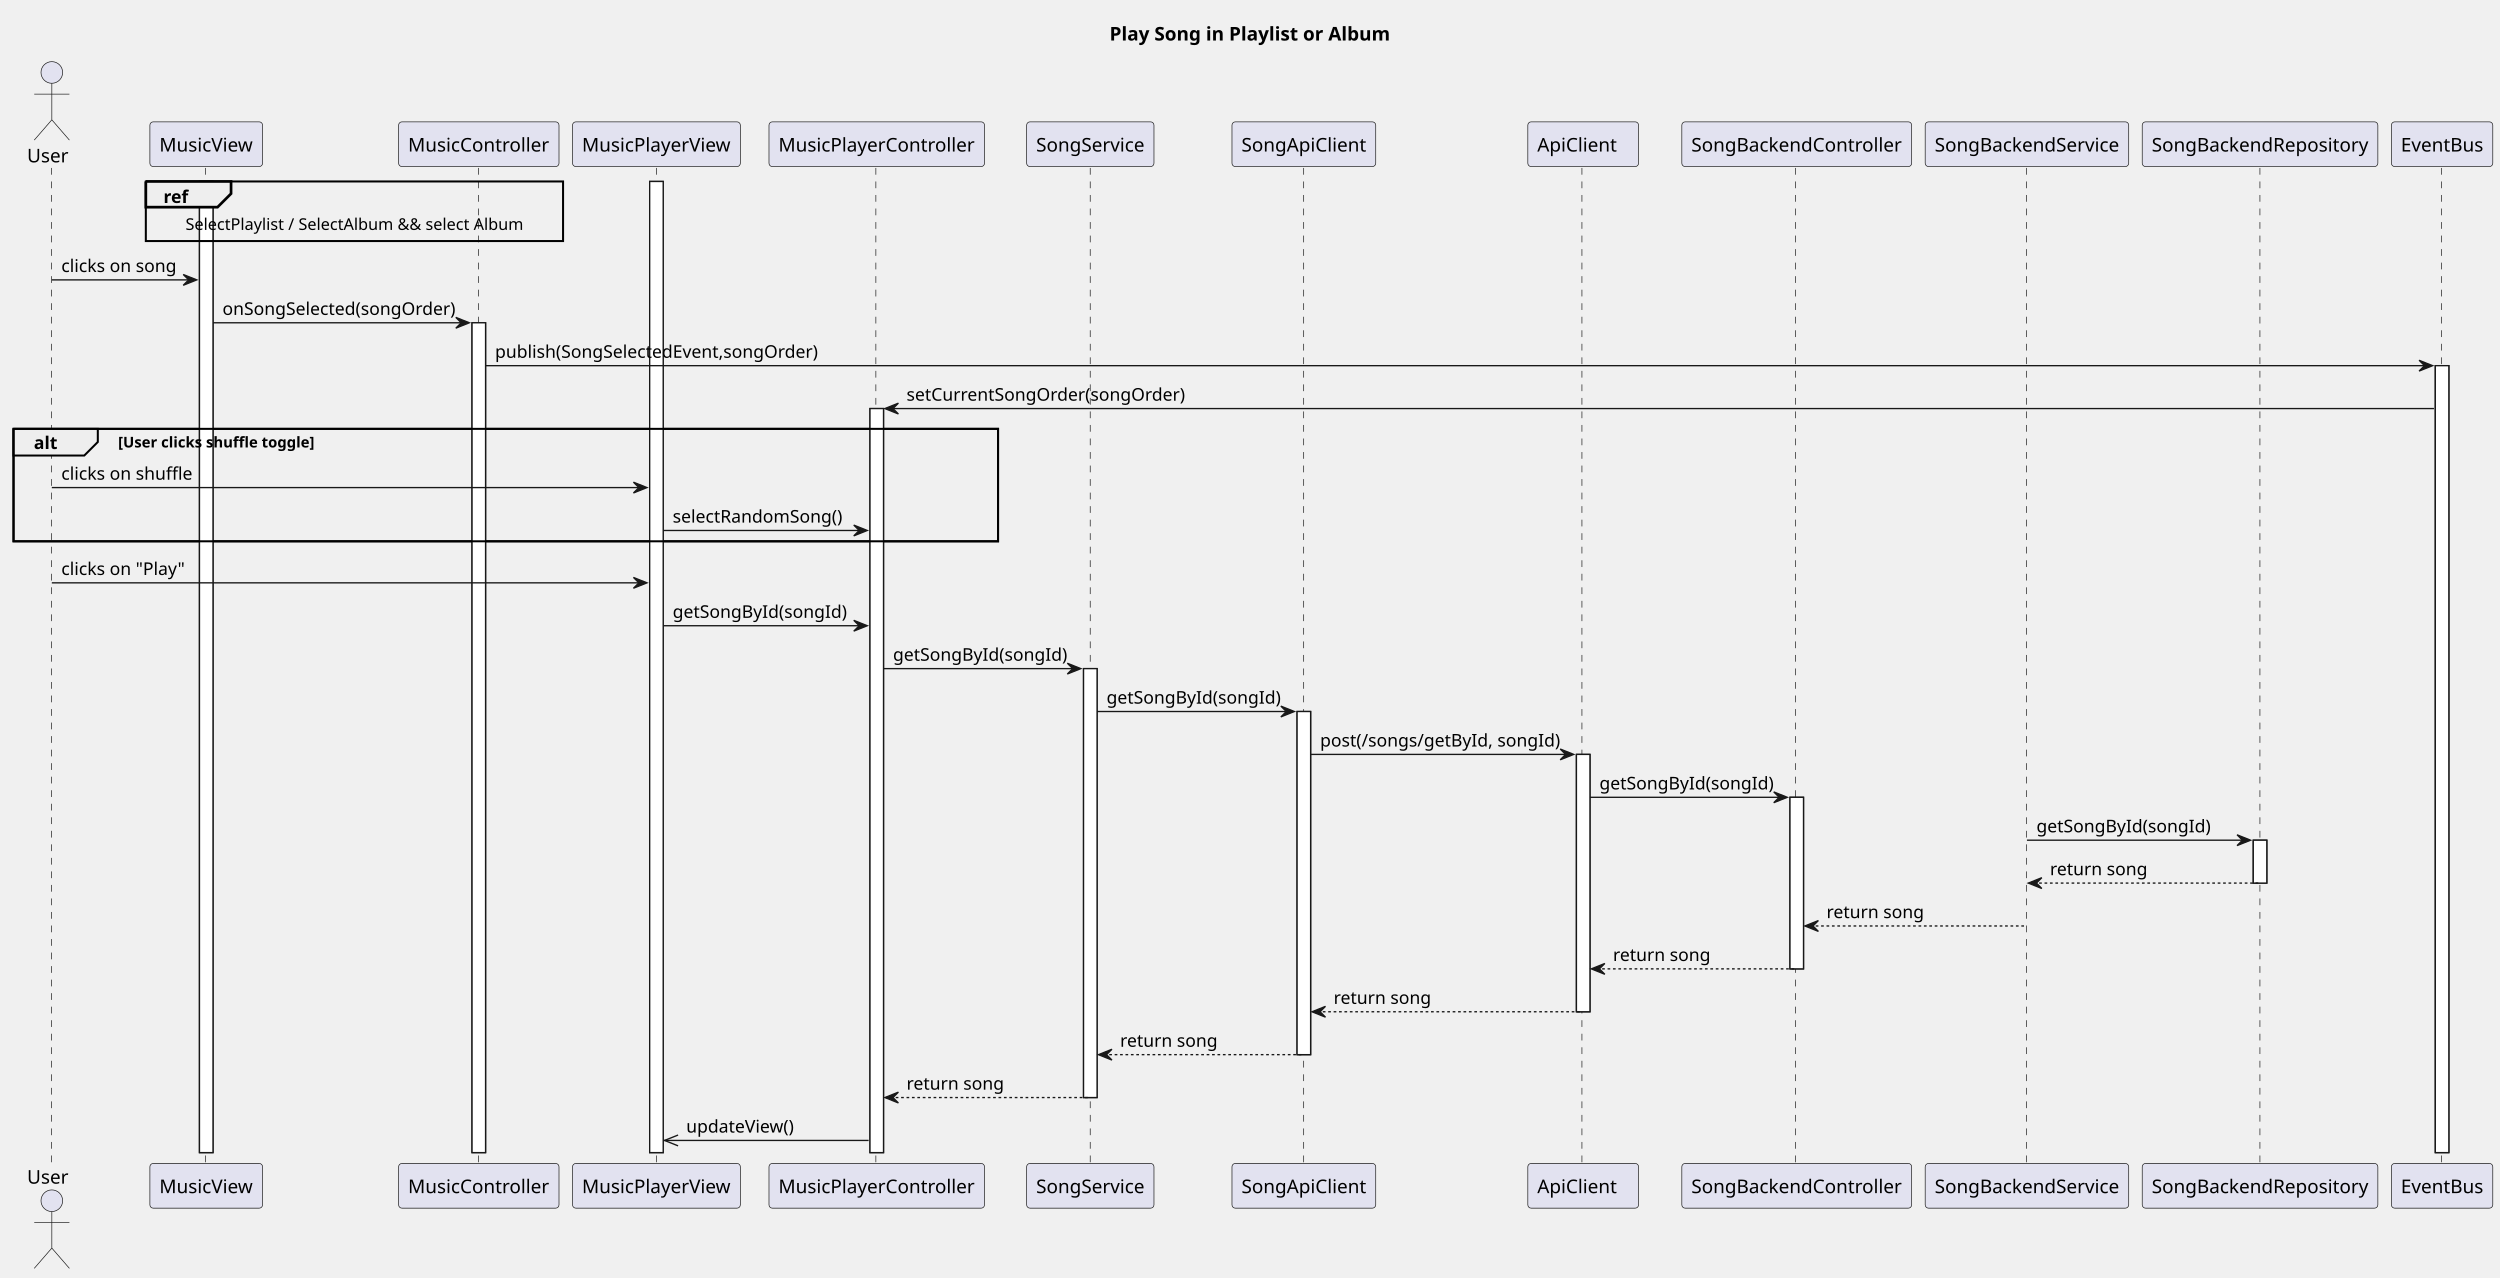
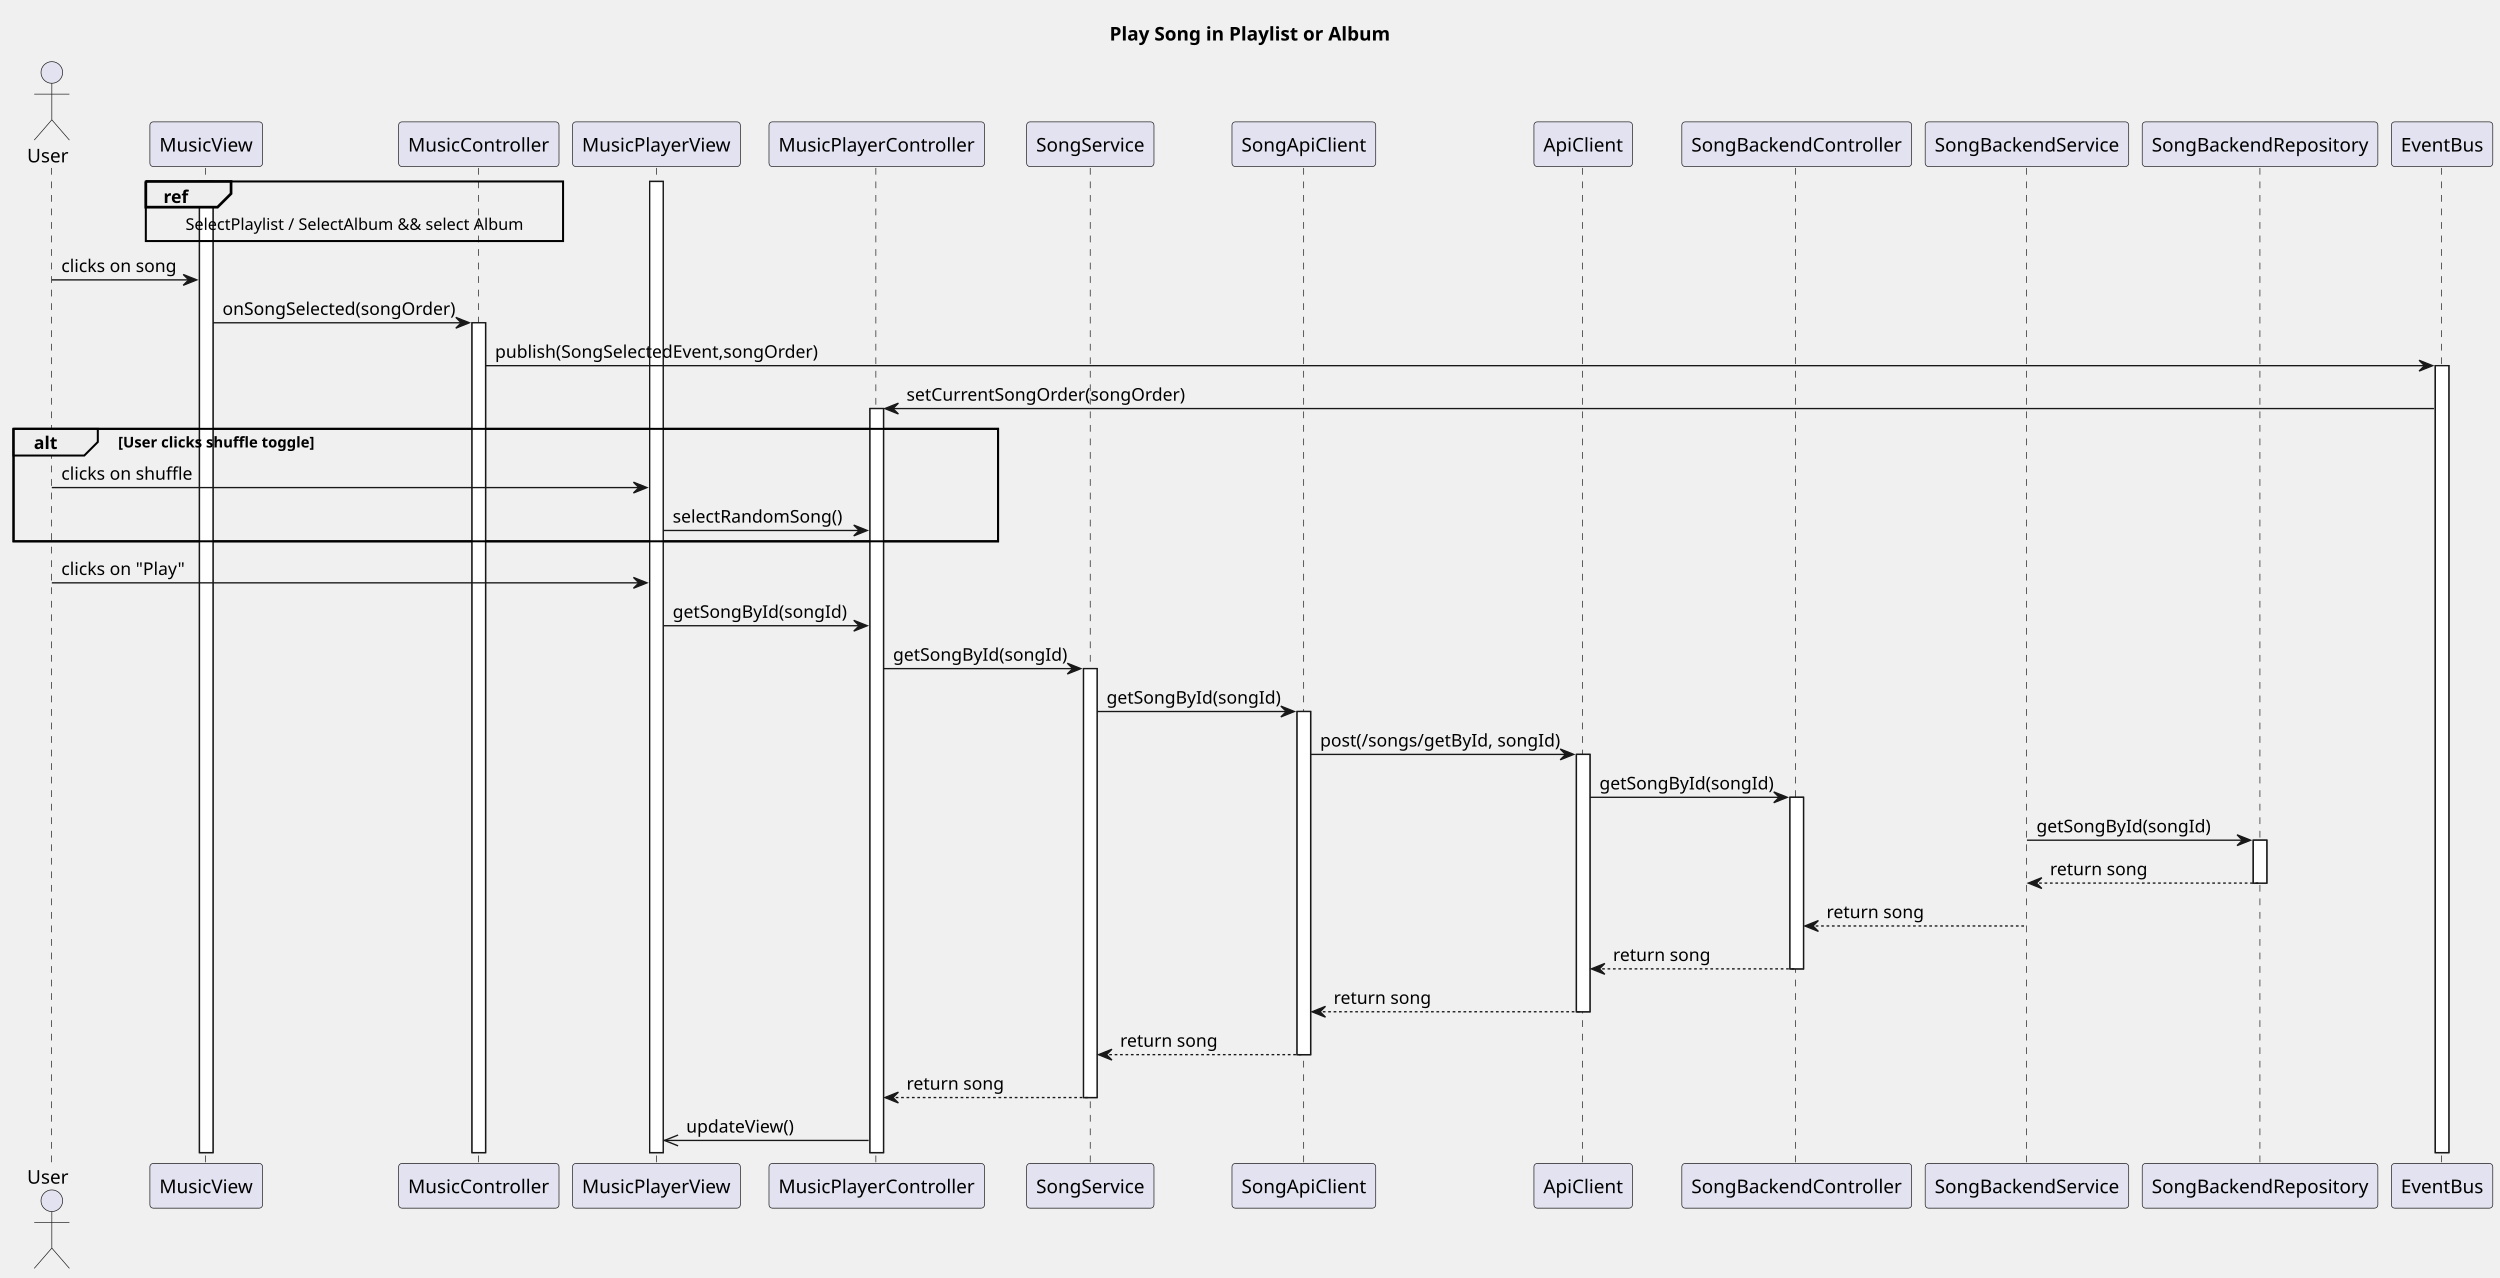
<svg xmlns="http://www.w3.org/2000/svg" contentStyleType="text/css" data-diagram-type="SEQUENCE" height="944px" preserveAspectRatio="none" style="width:1848px;height:944px;background:#FFFFFF;" version="1.1" viewBox="0 0 1848 944" width="1848px" zoomAndPan="magnify">
  <defs />
  <g>
    <text fill="#000000" font-family="sans-serif" font-size="14" font-weight="bold" lengthAdjust="spacing" textLength="206.317" x="820.173" y="29.966">Play Song in Playlist or Album</text>
    <g>
      <rect fill="#FFFFFF" height="717.876" style="stroke:#181818;stroke-width:1;" width="10" x="147.446" y="134.136" />
    </g>
    <g>
      <rect fill="#FFFFFF" height="613.414" style="stroke:#181818;stroke-width:1;" width="10" x="348.93" y="238.598" />
    </g>
    <g>
      <rect fill="#FFFFFF" height="717.876" style="stroke:#181818;stroke-width:1;" width="10" x="480.24" y="134.136" />
    </g>
    <g>
      <rect fill="#FFFFFF" height="550.002" style="stroke:#181818;stroke-width:1;" width="10" x="643.096" y="302.01" />
    </g>
    <g>
      <rect fill="#FFFFFF" height="317.06" style="stroke:#181818;stroke-width:1;" width="10" x="800.952" y="494.246" />
    </g>
    <g>
      <rect fill="#FFFFFF" height="253.648" style="stroke:#181818;stroke-width:1;" width="10" x="958.808" y="525.952" />
    </g>
    <g>
      <rect fill="#FFFFFF" height="190.236" style="stroke:#181818;stroke-width:1;" width="10" x="1165.297" y="557.658" />
    </g>
    <g>
      <rect fill="#FFFFFF" height="126.824" style="stroke:#181818;stroke-width:1;" width="10" x="1323.153" y="589.364" />
    </g>
    <g>
      <rect fill="#FFFFFF" height="31.706" style="stroke:#181818;stroke-width:1;" width="10" x="1665.621" y="621.07" />
    </g>
    <g>
      <rect fill="#FFFFFF" height="581.708" style="stroke:#181818;stroke-width:1;" width="10" x="1800.186" y="270.304" />
    </g>
    <rect fill="none" height="83.118" style="stroke:#000000;stroke-width:1.5;" width="727.756" x="10" y="317.01" />
    <g class="participant-lifeline" data-entity-uid="part1" data-qualified-name="User" id="part1-lifeline">
      <g>
        <rect fill="#000000" fill-opacity="0" height="736.876" width="8" x="34.309" y="124.136" />
        <line style="stroke:#181818;stroke-width:0.5;stroke-dasharray:5,5;" x1="38" x2="38" y1="124.136" y2="861.012" />
      </g>
    </g>
    <g class="participant-lifeline" data-entity-uid="part2" data-qualified-name="MusicView" id="part2-lifeline">
      <g>
        <rect fill="#000000" fill-opacity="0" height="736.876" width="8" x="148.446" y="124.136" />
        <line style="stroke:#181818;stroke-width:0.5;stroke-dasharray:5,5;" x1="151.796" x2="151.796" y1="124.136" y2="861.012" />
      </g>
    </g>
    <g class="participant-lifeline" data-entity-uid="part3" data-qualified-name="MusicController" id="part3-lifeline">
      <g>
        <rect fill="#000000" fill-opacity="0" height="736.876" width="8" x="349.93" y="124.136" />
        <line style="stroke:#181818;stroke-width:0.5;stroke-dasharray:5,5;" x1="353.647" x2="353.647" y1="124.136" y2="861.012" />
      </g>
    </g>
    <g class="participant-lifeline" data-entity-uid="part4" data-qualified-name="MusicPlayerView" id="part4-lifeline">
      <g>
        <rect fill="#000000" fill-opacity="0" height="736.876" width="8" x="481.24" y="124.136" />
        <line style="stroke:#181818;stroke-width:0.5;stroke-dasharray:5,5;" x1="485.213" x2="485.213" y1="124.136" y2="861.012" />
      </g>
    </g>
    <g class="participant-lifeline" data-entity-uid="part5" data-qualified-name="MusicPlayerController" id="part5-lifeline">
      <g>
        <rect fill="#000000" fill-opacity="0" height="736.876" width="8" x="644.096" y="124.136" />
        <line style="stroke:#181818;stroke-width:0.5;stroke-dasharray:5,5;" x1="647.436" x2="647.436" y1="124.136" y2="861.012" />
      </g>
    </g>
    <g class="participant-lifeline" data-entity-uid="part6" data-qualified-name="SongService" id="part6-lifeline">
      <g>
        <rect fill="#000000" fill-opacity="0" height="736.876" width="8" x="801.952" y="124.136" />
        <line style="stroke:#181818;stroke-width:0.5;stroke-dasharray:5,5;" x1="805.891" x2="805.891" y1="124.136" y2="861.012" />
      </g>
    </g>
    <g class="participant-lifeline" data-entity-uid="part7" data-qualified-name="SongApiClient" id="part7-lifeline">
      <g>
        <rect fill="#000000" fill-opacity="0" height="736.876" width="8" x="959.808" y="124.136" />
        <line style="stroke:#181818;stroke-width:0.5;stroke-dasharray:5,5;" x1="963.678" x2="963.678" y1="124.136" y2="861.012" />
      </g>
    </g>
    <g class="participant-lifeline" data-entity-uid="part8" data-qualified-name="ApiClient" id="part8-lifeline">
      <g>
        <rect fill="#000000" fill-opacity="0" height="736.876" width="8" x="1166.297" y="124.136" />
-         <line style="stroke:#181818;stroke-width:0.5;stroke-dasharray:5,5;" x1="1169.361" x2="1169.361" y1="124.136" y2="861.012" />
+         <line style="stroke:#181818;stroke-width:0.5;stroke-dasharray:5,5;" x1="1169.877" x2="1169.877" y1="124.136" y2="861.012" />
      </g>
    </g>
    <g class="participant-lifeline" data-entity-uid="part9" data-qualified-name="SongBackendController" id="part9-lifeline">
      <g>
        <rect fill="#000000" fill-opacity="0" height="736.876" width="8" x="1324.153" y="124.136" />
        <line style="stroke:#181818;stroke-width:0.5;stroke-dasharray:5,5;" x1="1327.202" x2="1327.202" y1="124.136" y2="861.012" />
      </g>
    </g>
    <g class="participant-lifeline" data-entity-uid="part10" data-qualified-name="SongBackendService" id="part10-lifeline">
      <g>
        <rect fill="#000000" fill-opacity="0" height="736.876" width="8" x="1494.32" y="124.136" />
        <line style="stroke:#181818;stroke-width:0.5;stroke-dasharray:5,5;" x1="1498.105" x2="1498.105" y1="124.136" y2="861.012" />
      </g>
    </g>
    <g class="participant-lifeline" data-entity-uid="part11" data-qualified-name="SongBackendRepository" id="part11-lifeline">
      <g>
        <rect fill="#000000" fill-opacity="0" height="736.876" width="8" x="1666.621" y="124.136" />
        <line style="stroke:#181818;stroke-width:0.5;stroke-dasharray:5,5;" x1="1670.535" x2="1670.535" y1="124.136" y2="861.012" />
      </g>
    </g>
    <g class="participant-lifeline" data-entity-uid="part12" data-qualified-name="EventBus" id="part12-lifeline">
      <g>
        <rect fill="#000000" fill-opacity="0" height="736.876" width="8" x="1801.186" y="124.136" />
        <line style="stroke:#181818;stroke-width:0.5;stroke-dasharray:5,5;" x1="1804.708" x2="1804.708" y1="124.136" y2="861.012" />
      </g>
    </g>
    <g class="participant participant-head" data-entity-uid="part1" data-qualified-name="User" id="part1-head">
      <text fill="#000000" font-family="sans-serif" font-size="14" lengthAdjust="spacing" textLength="30.618" x="20" y="120.034">User</text>
      <ellipse cx="38.309" cy="53.568" fill="#E2E2F0" rx="8" ry="8" style="stroke:#181818;stroke-width:0.5;" />
      <path d="M38.309,61.568 L38.309,88.568 M25.309,69.568 L51.309,69.568 M38.309,88.568 L25.309,103.568 M38.309,88.568 L51.309,103.568" fill="none" style="stroke:#181818;stroke-width:0.5;" />
    </g>
    <g class="participant participant-tail" data-entity-uid="part1" data-qualified-name="User" id="part1-tail">
      <text fill="#000000" font-family="sans-serif" font-size="14" lengthAdjust="spacing" textLength="30.618" x="20" y="874.978">User</text>
      <ellipse cx="38.309" cy="887.58" fill="#E2E2F0" rx="8" ry="8" style="stroke:#181818;stroke-width:0.5;" />
      <path d="M38.309,895.58 L38.309,922.58 M25.309,903.58 L51.309,903.58 M38.309,922.58 L25.309,937.58 M38.309,922.58 L51.309,937.58" fill="none" style="stroke:#181818;stroke-width:0.5;" />
    </g>
    <g class="participant participant-head" data-entity-uid="part2" data-qualified-name="MusicView" id="part2-head">
      <rect fill="#E2E2F0" height="33.068" rx="2.5" ry="2.5" style="stroke:#181818;stroke-width:0.5;" width="83.3" x="110.796" y="90.068" />
      <text fill="#000000" font-family="sans-serif" font-size="14" lengthAdjust="spacing" textLength="69.3" x="117.796" y="112.034">MusicView</text>
    </g>
    <g class="participant participant-tail" data-entity-uid="part2" data-qualified-name="MusicView" id="part2-tail">
      <rect fill="#E2E2F0" height="33.068" rx="2.5" ry="2.5" style="stroke:#181818;stroke-width:0.5;" width="83.3" x="110.796" y="860.012" />
      <text fill="#000000" font-family="sans-serif" font-size="14" lengthAdjust="spacing" textLength="69.3" x="117.796" y="881.978">MusicView</text>
    </g>
    <g class="participant participant-head" data-entity-uid="part3" data-qualified-name="MusicController" id="part3-head">
      <rect fill="#E2E2F0" height="33.068" rx="2.5" ry="2.5" style="stroke:#181818;stroke-width:0.5;" width="118.566" x="294.647" y="90.068" />
      <text fill="#000000" font-family="sans-serif" font-size="14" lengthAdjust="spacing" textLength="104.566" x="301.647" y="112.034">MusicController</text>
    </g>
    <g class="participant participant-tail" data-entity-uid="part3" data-qualified-name="MusicController" id="part3-tail">
      <rect fill="#E2E2F0" height="33.068" rx="2.5" ry="2.5" style="stroke:#181818;stroke-width:0.5;" width="118.566" x="294.647" y="860.012" />
      <text fill="#000000" font-family="sans-serif" font-size="14" lengthAdjust="spacing" textLength="104.566" x="301.647" y="881.978">MusicController</text>
    </g>
    <g class="participant participant-head" data-entity-uid="part4" data-qualified-name="MusicPlayerView" id="part4-head">
      <rect fill="#E2E2F0" height="33.068" rx="2.5" ry="2.5" style="stroke:#181818;stroke-width:0.5;" width="124.054" x="423.213" y="90.068" />
      <text fill="#000000" font-family="sans-serif" font-size="14" lengthAdjust="spacing" textLength="110.054" x="430.213" y="112.034">MusicPlayerView</text>
    </g>
    <g class="participant participant-tail" data-entity-uid="part4" data-qualified-name="MusicPlayerView" id="part4-tail">
      <rect fill="#E2E2F0" height="33.068" rx="2.5" ry="2.5" style="stroke:#181818;stroke-width:0.5;" width="124.054" x="423.213" y="860.012" />
      <text fill="#000000" font-family="sans-serif" font-size="14" lengthAdjust="spacing" textLength="110.054" x="430.213" y="881.978">MusicPlayerView</text>
    </g>
    <g class="participant participant-head" data-entity-uid="part5" data-qualified-name="MusicPlayerController" id="part5-head">
      <rect fill="#E2E2F0" height="33.068" rx="2.5" ry="2.5" style="stroke:#181818;stroke-width:0.5;" width="159.319" x="568.436" y="90.068" />
      <text fill="#000000" font-family="sans-serif" font-size="14" lengthAdjust="spacing" textLength="145.319" x="575.436" y="112.034">MusicPlayerController</text>
    </g>
    <g class="participant participant-tail" data-entity-uid="part5" data-qualified-name="MusicPlayerController" id="part5-tail">
      <rect fill="#E2E2F0" height="33.068" rx="2.5" ry="2.5" style="stroke:#181818;stroke-width:0.5;" width="159.319" x="568.436" y="860.012" />
      <text fill="#000000" font-family="sans-serif" font-size="14" lengthAdjust="spacing" textLength="145.319" x="575.436" y="881.978">MusicPlayerController</text>
    </g>
    <g class="participant participant-head" data-entity-uid="part6" data-qualified-name="SongService" id="part6-head">
      <rect fill="#E2E2F0" height="33.068" rx="2.5" ry="2.5" style="stroke:#181818;stroke-width:0.5;" width="94.122" x="758.891" y="90.068" />
      <text fill="#000000" font-family="sans-serif" font-size="14" lengthAdjust="spacing" textLength="80.122" x="765.891" y="112.034">SongService</text>
    </g>
    <g class="participant participant-tail" data-entity-uid="part6" data-qualified-name="SongService" id="part6-tail">
      <rect fill="#E2E2F0" height="33.068" rx="2.5" ry="2.5" style="stroke:#181818;stroke-width:0.5;" width="94.122" x="758.891" y="860.012" />
      <text fill="#000000" font-family="sans-serif" font-size="14" lengthAdjust="spacing" textLength="80.122" x="765.891" y="881.978">SongService</text>
    </g>
    <g class="participant participant-head" data-entity-uid="part7" data-qualified-name="SongApiClient" id="part7-head">
      <rect fill="#E2E2F0" height="33.068" rx="2.5" ry="2.5" style="stroke:#181818;stroke-width:0.5;" width="106.26" x="910.678" y="90.068" />
      <text fill="#000000" font-family="sans-serif" font-size="14" lengthAdjust="spacing" textLength="92.26" x="917.678" y="112.034">SongApiClient</text>
    </g>
    <g class="participant participant-tail" data-entity-uid="part7" data-qualified-name="SongApiClient" id="part7-tail">
      <rect fill="#E2E2F0" height="33.068" rx="2.5" ry="2.5" style="stroke:#181818;stroke-width:0.5;" width="106.26" x="910.678" y="860.012" />
      <text fill="#000000" font-family="sans-serif" font-size="14" lengthAdjust="spacing" textLength="92.26" x="917.678" y="881.978">SongApiClient</text>
    </g>
    <g class="participant participant-head" data-entity-uid="part8" data-qualified-name="ApiClient" id="part8-head">
-       <rect fill="#E2E2F0" height="33.068" rx="2.5" ry="2.5" style="stroke:#181818;stroke-width:0.5;" width="81.872" x="1129.361" y="90.068" />
-       <text fill="#000000" font-family="sans-serif" font-size="14" lengthAdjust="spacing" textLength="67.872" x="1136.361" y="112.034">ApiClient</text>
+       <rect fill="#E2E2F0" height="33.068" rx="2.5" ry="2.5" style="stroke:#181818;stroke-width:0.5;" width="72.842" x="1133.877" y="90.068" />
+       <text fill="#000000" font-family="sans-serif" font-size="14" lengthAdjust="spacing" textLength="58.842" x="1140.877" y="112.034">ApiClient</text>
    </g>
    <g class="participant participant-tail" data-entity-uid="part8" data-qualified-name="ApiClient" id="part8-tail">
-       <rect fill="#E2E2F0" height="33.068" rx="2.5" ry="2.5" style="stroke:#181818;stroke-width:0.5;" width="81.872" x="1129.361" y="860.012" />
-       <text fill="#000000" font-family="sans-serif" font-size="14" lengthAdjust="spacing" textLength="67.872" x="1136.361" y="881.978">ApiClient</text>
+       <rect fill="#E2E2F0" height="33.068" rx="2.5" ry="2.5" style="stroke:#181818;stroke-width:0.5;" width="72.842" x="1133.877" y="860.012" />
+       <text fill="#000000" font-family="sans-serif" font-size="14" lengthAdjust="spacing" textLength="58.842" x="1140.877" y="881.978">ApiClient</text>
    </g>
    <g class="participant participant-head" data-entity-uid="part9" data-qualified-name="SongBackendController" id="part9-head">
      <rect fill="#E2E2F0" height="33.068" rx="2.5" ry="2.5" style="stroke:#181818;stroke-width:0.5;" width="169.903" x="1243.202" y="90.068" />
      <text fill="#000000" font-family="sans-serif" font-size="14" lengthAdjust="spacing" textLength="155.903" x="1250.202" y="112.034">SongBackendController</text>
    </g>
    <g class="participant participant-tail" data-entity-uid="part9" data-qualified-name="SongBackendController" id="part9-tail">
      <rect fill="#E2E2F0" height="33.068" rx="2.5" ry="2.5" style="stroke:#181818;stroke-width:0.5;" width="169.903" x="1243.202" y="860.012" />
      <text fill="#000000" font-family="sans-serif" font-size="14" lengthAdjust="spacing" textLength="155.903" x="1250.202" y="881.978">SongBackendController</text>
    </g>
    <g class="participant participant-head" data-entity-uid="part10" data-qualified-name="SongBackendService" id="part10-head">
      <rect fill="#E2E2F0" height="33.068" rx="2.5" ry="2.5" style="stroke:#181818;stroke-width:0.5;" width="150.429" x="1423.105" y="90.068" />
      <text fill="#000000" font-family="sans-serif" font-size="14" lengthAdjust="spacing" textLength="136.429" x="1430.105" y="112.034">SongBackendService</text>
    </g>
    <g class="participant participant-tail" data-entity-uid="part10" data-qualified-name="SongBackendService" id="part10-tail">
      <rect fill="#E2E2F0" height="33.068" rx="2.5" ry="2.5" style="stroke:#181818;stroke-width:0.5;" width="150.429" x="1423.105" y="860.012" />
      <text fill="#000000" font-family="sans-serif" font-size="14" lengthAdjust="spacing" textLength="136.429" x="1430.105" y="881.978">SongBackendService</text>
    </g>
    <g class="participant participant-head" data-entity-uid="part11" data-qualified-name="SongBackendRepository" id="part11-head">
      <rect fill="#E2E2F0" height="33.068" rx="2.5" ry="2.5" style="stroke:#181818;stroke-width:0.5;" width="174.173" x="1583.535" y="90.068" />
      <text fill="#000000" font-family="sans-serif" font-size="14" lengthAdjust="spacing" textLength="160.173" x="1590.535" y="112.034">SongBackendRepository</text>
    </g>
    <g class="participant participant-tail" data-entity-uid="part11" data-qualified-name="SongBackendRepository" id="part11-tail">
      <rect fill="#E2E2F0" height="33.068" rx="2.5" ry="2.5" style="stroke:#181818;stroke-width:0.5;" width="174.173" x="1583.535" y="860.012" />
      <text fill="#000000" font-family="sans-serif" font-size="14" lengthAdjust="spacing" textLength="160.173" x="1590.535" y="881.978">SongBackendRepository</text>
    </g>
    <g class="participant participant-head" data-entity-uid="part12" data-qualified-name="EventBus" id="part12-head">
      <rect fill="#E2E2F0" height="33.068" rx="2.5" ry="2.5" style="stroke:#181818;stroke-width:0.5;" width="74.956" x="1767.708" y="90.068" />
      <text fill="#000000" font-family="sans-serif" font-size="14" lengthAdjust="spacing" textLength="60.956" x="1774.708" y="112.034">EventBus</text>
    </g>
    <g class="participant participant-tail" data-entity-uid="part12" data-qualified-name="EventBus" id="part12-tail">
      <rect fill="#E2E2F0" height="33.068" rx="2.5" ry="2.5" style="stroke:#181818;stroke-width:0.5;" width="74.956" x="1767.708" y="860.012" />
      <text fill="#000000" font-family="sans-serif" font-size="14" lengthAdjust="spacing" textLength="60.956" x="1774.708" y="881.978">EventBus</text>
    </g>
    <g>
      <rect fill="#FFFFFF" height="717.876" style="stroke:#181818;stroke-width:1;" width="10" x="147.446" y="134.136" />
    </g>
    <g>
      <rect fill="#FFFFFF" height="613.414" style="stroke:#181818;stroke-width:1;" width="10" x="348.93" y="238.598" />
    </g>
    <g>
      <rect fill="#FFFFFF" height="717.876" style="stroke:#181818;stroke-width:1;" width="10" x="480.24" y="134.136" />
    </g>
    <g>
      <rect fill="#FFFFFF" height="550.002" style="stroke:#181818;stroke-width:1;" width="10" x="643.096" y="302.01" />
    </g>
    <g>
      <rect fill="#FFFFFF" height="317.06" style="stroke:#181818;stroke-width:1;" width="10" x="800.952" y="494.246" />
    </g>
    <g>
      <rect fill="#FFFFFF" height="253.648" style="stroke:#181818;stroke-width:1;" width="10" x="958.808" y="525.952" />
    </g>
    <g>
      <rect fill="#FFFFFF" height="190.236" style="stroke:#181818;stroke-width:1;" width="10" x="1165.297" y="557.658" />
    </g>
    <g>
      <rect fill="#FFFFFF" height="126.824" style="stroke:#181818;stroke-width:1;" width="10" x="1323.153" y="589.364" />
    </g>
    <g>
      <rect fill="#FFFFFF" height="31.706" style="stroke:#181818;stroke-width:1;" width="10" x="1665.621" y="621.07" />
    </g>
    <g>
      <rect fill="#FFFFFF" height="581.708" style="stroke:#181818;stroke-width:1;" width="10" x="1800.186" y="270.304" />
    </g>
    <rect fill="none" height="44.05" style="stroke:#000000;stroke-width:1.5;" width="308.417" x="107.796" y="134.136" />
    <path d="M107.796,134.136 L170.796,134.136 L170.796,143.136 L160.796,153.136 L107.796,153.136 L107.796,134.136" fill="#EEEEEE" style="stroke:#000000;stroke-width:2;" />
    <text fill="#000000" font-family="sans-serif" font-size="13" font-weight="bold" lengthAdjust="spacing" textLength="18.603" x="120.796" y="150.033">ref</text>
    <text fill="#000000" font-family="sans-serif" font-size="12" lengthAdjust="spacing" textLength="249.77" x="137.12" y="169.964">SelectPlaylist / SelectAlbum &amp;&amp; select Album</text>
    <g class="message" data-entity-1="part1" data-entity-2="part2" id="msg1">
      <polygon fill="#181818" points="135.446,202.892,145.446,206.892,135.446,210.892,139.446,206.892" style="stroke:#181818;stroke-width:1;" />
      <line style="stroke:#181818;stroke-width:1;" x1="38.309" x2="141.446" y1="206.892" y2="206.892" />
      <text fill="#000000" font-family="sans-serif" font-size="13" lengthAdjust="spacing" textLength="85.137" x="45.309" y="201.083">clicks on song</text>
    </g>
    <g class="message" data-entity-1="part2" data-entity-2="part3" id="msg2">
      <polygon fill="#181818" points="336.93,234.598,346.93,238.598,336.93,242.598,340.93,238.598" style="stroke:#181818;stroke-width:1;" />
      <line style="stroke:#181818;stroke-width:1;" x1="157.446" x2="342.93" y1="238.598" y2="238.598" />
      <text fill="#000000" font-family="sans-serif" font-size="13" lengthAdjust="spacing" textLength="172.484" x="164.446" y="232.789">onSongSelected(songOrder)</text>
    </g>
    <g class="message" data-entity-1="part3" data-entity-2="part12" id="msg3">
      <polygon fill="#181818" points="1788.186,266.304,1798.186,270.304,1788.186,274.304,1792.186,270.304" style="stroke:#181818;stroke-width:1;" />
      <line style="stroke:#181818;stroke-width:1;" x1="358.93" x2="1794.186" y1="270.304" y2="270.304" />
      <text fill="#000000" font-family="sans-serif" font-size="13" lengthAdjust="spacing" textLength="238.953" x="365.93" y="264.495">publish(SongSelectedEvent,songOrder)</text>
    </g>
    <g class="message" data-entity-1="part12" data-entity-2="part5" id="msg4">
      <polygon fill="#181818" points="664.096,298.01,654.096,302.01,664.096,306.01,660.096,302.01" style="stroke:#181818;stroke-width:1;" />
      <line style="stroke:#181818;stroke-width:1;" x1="658.096" x2="1799.186" y1="302.01" y2="302.01" />
      <text fill="#000000" font-family="sans-serif" font-size="13" lengthAdjust="spacing" textLength="206.687" x="670.096" y="296.201">setCurrentSongOrder(songOrder)</text>
    </g>
    <path d="M10,317.01 L72.303,317.01 L72.303,326.716 L62.303,336.716 L10,336.716 L10,317.01" fill="#EEEEEE" style="stroke:#000000;stroke-width:1.5;" />
    <rect fill="none" height="83.118" style="stroke:#000000;stroke-width:1.5;" width="727.756" x="10" y="317.01" />
    <text fill="#000000" font-family="sans-serif" font-size="13" font-weight="bold" lengthAdjust="spacing" textLength="17.303" x="25" y="331.907">alt</text>
    <text fill="#000000" font-family="sans-serif" font-size="11" font-weight="bold" lengthAdjust="spacing" textLength="145.023" x="87.303" y="330.769">[User clicks shuffle toggle]</text>
    <g class="message" data-entity-1="part1" data-entity-2="part4" id="msg5">
      <polygon fill="#181818" points="468.24,356.422,478.24,360.422,468.24,364.422,472.24,360.422" style="stroke:#181818;stroke-width:1;" />
      <line style="stroke:#181818;stroke-width:1;" x1="38.309" x2="474.24" y1="360.422" y2="360.422" />
      <text fill="#000000" font-family="sans-serif" font-size="13" lengthAdjust="spacing" textLength="96.941" x="45.309" y="354.613">clicks on shuffle</text>
    </g>
    <g class="message" data-entity-1="part4" data-entity-2="part5" id="msg6">
      <polygon fill="#181818" points="631.096,388.128,641.096,392.128,631.096,396.128,635.096,392.128" style="stroke:#181818;stroke-width:1;" />
      <line style="stroke:#181818;stroke-width:1;" x1="490.24" x2="637.096" y1="392.128" y2="392.128" />
      <text fill="#000000" font-family="sans-serif" font-size="13" lengthAdjust="spacing" textLength="125.437" x="497.24" y="386.319">selectRandomSong()</text>
    </g>
    <g class="message" data-entity-1="part1" data-entity-2="part4" id="msg7">
      <polygon fill="#181818" points="468.24,426.834,478.24,430.834,468.24,434.834,472.24,430.834" style="stroke:#181818;stroke-width:1;" />
      <line style="stroke:#181818;stroke-width:1;" x1="38.309" x2="474.24" y1="430.834" y2="430.834" />
      <text fill="#000000" font-family="sans-serif" font-size="13" lengthAdjust="spacing" textLength="90.766" x="45.309" y="425.025">clicks on "Play"</text>
    </g>
    <g class="message" data-entity-1="part4" data-entity-2="part5" id="msg8">
      <polygon fill="#181818" points="631.096,458.54,641.096,462.54,631.096,466.54,635.096,462.54" style="stroke:#181818;stroke-width:1;" />
      <line style="stroke:#181818;stroke-width:1;" x1="490.24" x2="637.096" y1="462.54" y2="462.54" />
      <text fill="#000000" font-family="sans-serif" font-size="13" lengthAdjust="spacing" textLength="128.856" x="497.24" y="456.731">getSongById(songId)</text>
    </g>
    <g class="message" data-entity-1="part5" data-entity-2="part6" id="msg9">
      <polygon fill="#181818" points="788.952,490.246,798.952,494.246,788.952,498.246,792.952,494.246" style="stroke:#181818;stroke-width:1;" />
      <line style="stroke:#181818;stroke-width:1;" x1="653.096" x2="794.952" y1="494.246" y2="494.246" />
      <text fill="#000000" font-family="sans-serif" font-size="13" lengthAdjust="spacing" textLength="128.856" x="660.096" y="488.437">getSongById(songId)</text>
    </g>
    <g class="message" data-entity-1="part6" data-entity-2="part7" id="msg10">
      <polygon fill="#181818" points="946.808,521.952,956.808,525.952,946.808,529.952,950.808,525.952" style="stroke:#181818;stroke-width:1;" />
      <line style="stroke:#181818;stroke-width:1;" x1="810.952" x2="952.808" y1="525.952" y2="525.952" />
      <text fill="#000000" font-family="sans-serif" font-size="13" lengthAdjust="spacing" textLength="128.856" x="817.952" y="520.143">getSongById(songId)</text>
    </g>
    <g class="message" data-entity-1="part7" data-entity-2="part8" id="msg11">
      <polygon fill="#181818" points="1153.297,553.658,1163.297,557.658,1153.297,561.658,1157.297,557.658" style="stroke:#181818;stroke-width:1;" />
      <line style="stroke:#181818;stroke-width:1;" x1="968.808" x2="1159.297" y1="557.658" y2="557.658" />
      <text fill="#000000" font-family="sans-serif" font-size="13" lengthAdjust="spacing" textLength="177.489" x="975.808" y="551.849">post(/songs/getById, songId)</text>
    </g>
    <g class="message" data-entity-1="part8" data-entity-2="part9" id="msg12">
      <polygon fill="#181818" points="1311.153,585.364,1321.153,589.364,1311.153,593.364,1315.153,589.364" style="stroke:#181818;stroke-width:1;" />
      <line style="stroke:#181818;stroke-width:1;" x1="1175.297" x2="1317.153" y1="589.364" y2="589.364" />
      <text fill="#000000" font-family="sans-serif" font-size="13" lengthAdjust="spacing" textLength="128.856" x="1182.297" y="583.555">getSongById(songId)</text>
    </g>
    <g class="message" data-entity-1="part10" data-entity-2="part11" id="msg13">
      <polygon fill="#181818" points="1653.621,617.07,1663.621,621.07,1653.621,625.07,1657.621,621.07" style="stroke:#181818;stroke-width:1;" />
      <line style="stroke:#181818;stroke-width:1;" x1="1498.32" x2="1659.621" y1="621.07" y2="621.07" />
      <text fill="#000000" font-family="sans-serif" font-size="13" lengthAdjust="spacing" textLength="128.856" x="1505.32" y="615.261">getSongById(songId)</text>
    </g>
    <g class="message" data-entity-1="part11" data-entity-2="part10" id="msg14">
      <polygon fill="#181818" points="1509.32,648.776,1499.32,652.776,1509.32,656.776,1505.32,652.776" style="stroke:#181818;stroke-width:1;" />
      <line style="stroke:#181818;stroke-width:1;stroke-dasharray:2,2;" x1="1503.32" x2="1669.621" y1="652.776" y2="652.776" />
      <text fill="#000000" font-family="sans-serif" font-size="13" lengthAdjust="spacing" textLength="72.332" x="1515.32" y="646.967">return song</text>
    </g>
    <g class="message" data-entity-1="part10" data-entity-2="part9" id="msg15">
      <polygon fill="#181818" points="1344.153,680.482,1334.153,684.482,1344.153,688.482,1340.153,684.482" style="stroke:#181818;stroke-width:1;" />
      <line style="stroke:#181818;stroke-width:1;stroke-dasharray:2,2;" x1="1338.153" x2="1497.32" y1="684.482" y2="684.482" />
      <text fill="#000000" font-family="sans-serif" font-size="13" lengthAdjust="spacing" textLength="72.332" x="1350.153" y="678.673">return song</text>
    </g>
    <g class="message" data-entity-1="part9" data-entity-2="part8" id="msg16">
      <polygon fill="#181818" points="1186.297,712.188,1176.297,716.188,1186.297,720.188,1182.297,716.188" style="stroke:#181818;stroke-width:1;" />
      <line style="stroke:#181818;stroke-width:1;stroke-dasharray:2,2;" x1="1180.297" x2="1327.153" y1="716.188" y2="716.188" />
      <text fill="#000000" font-family="sans-serif" font-size="13" lengthAdjust="spacing" textLength="72.332" x="1192.297" y="710.379">return song</text>
    </g>
    <g class="message" data-entity-1="part8" data-entity-2="part7" id="msg17">
      <polygon fill="#181818" points="979.808,743.894,969.808,747.894,979.808,751.894,975.808,747.894" style="stroke:#181818;stroke-width:1;" />
      <line style="stroke:#181818;stroke-width:1;stroke-dasharray:2,2;" x1="973.808" x2="1169.297" y1="747.894" y2="747.894" />
      <text fill="#000000" font-family="sans-serif" font-size="13" lengthAdjust="spacing" textLength="72.332" x="985.808" y="742.085">return song</text>
    </g>
    <g class="message" data-entity-1="part7" data-entity-2="part6" id="msg18">
      <polygon fill="#181818" points="821.952,775.6,811.952,779.6,821.952,783.6,817.952,779.6" style="stroke:#181818;stroke-width:1;" />
      <line style="stroke:#181818;stroke-width:1;stroke-dasharray:2,2;" x1="815.952" x2="962.808" y1="779.6" y2="779.6" />
      <text fill="#000000" font-family="sans-serif" font-size="13" lengthAdjust="spacing" textLength="72.332" x="827.952" y="773.791">return song</text>
    </g>
    <g class="message" data-entity-1="part6" data-entity-2="part5" id="msg19">
      <polygon fill="#181818" points="664.096,807.306,654.096,811.306,664.096,815.306,660.096,811.306" style="stroke:#181818;stroke-width:1;" />
      <line style="stroke:#181818;stroke-width:1;stroke-dasharray:2,2;" x1="658.096" x2="804.952" y1="811.306" y2="811.306" />
      <text fill="#000000" font-family="sans-serif" font-size="13" lengthAdjust="spacing" textLength="72.332" x="670.096" y="805.497">return song</text>
    </g>
    <g class="message" data-entity-1="part5" data-entity-2="part4" id="msg20">
      <line style="stroke:#181818;stroke-width:1;" x1="491.24" x2="501.24" y1="843.012" y2="839.012" />
      <line style="stroke:#181818;stroke-width:1;" x1="491.24" x2="501.24" y1="843.012" y2="847.012" />
      <line style="stroke:#181818;stroke-width:1;" x1="490.24" x2="642.096" y1="843.012" y2="843.012" />
      <text fill="#000000" font-family="sans-serif" font-size="13" lengthAdjust="spacing" textLength="79.846" x="507.24" y="837.203">updateView()</text>
    </g>
  </g>
</svg>
